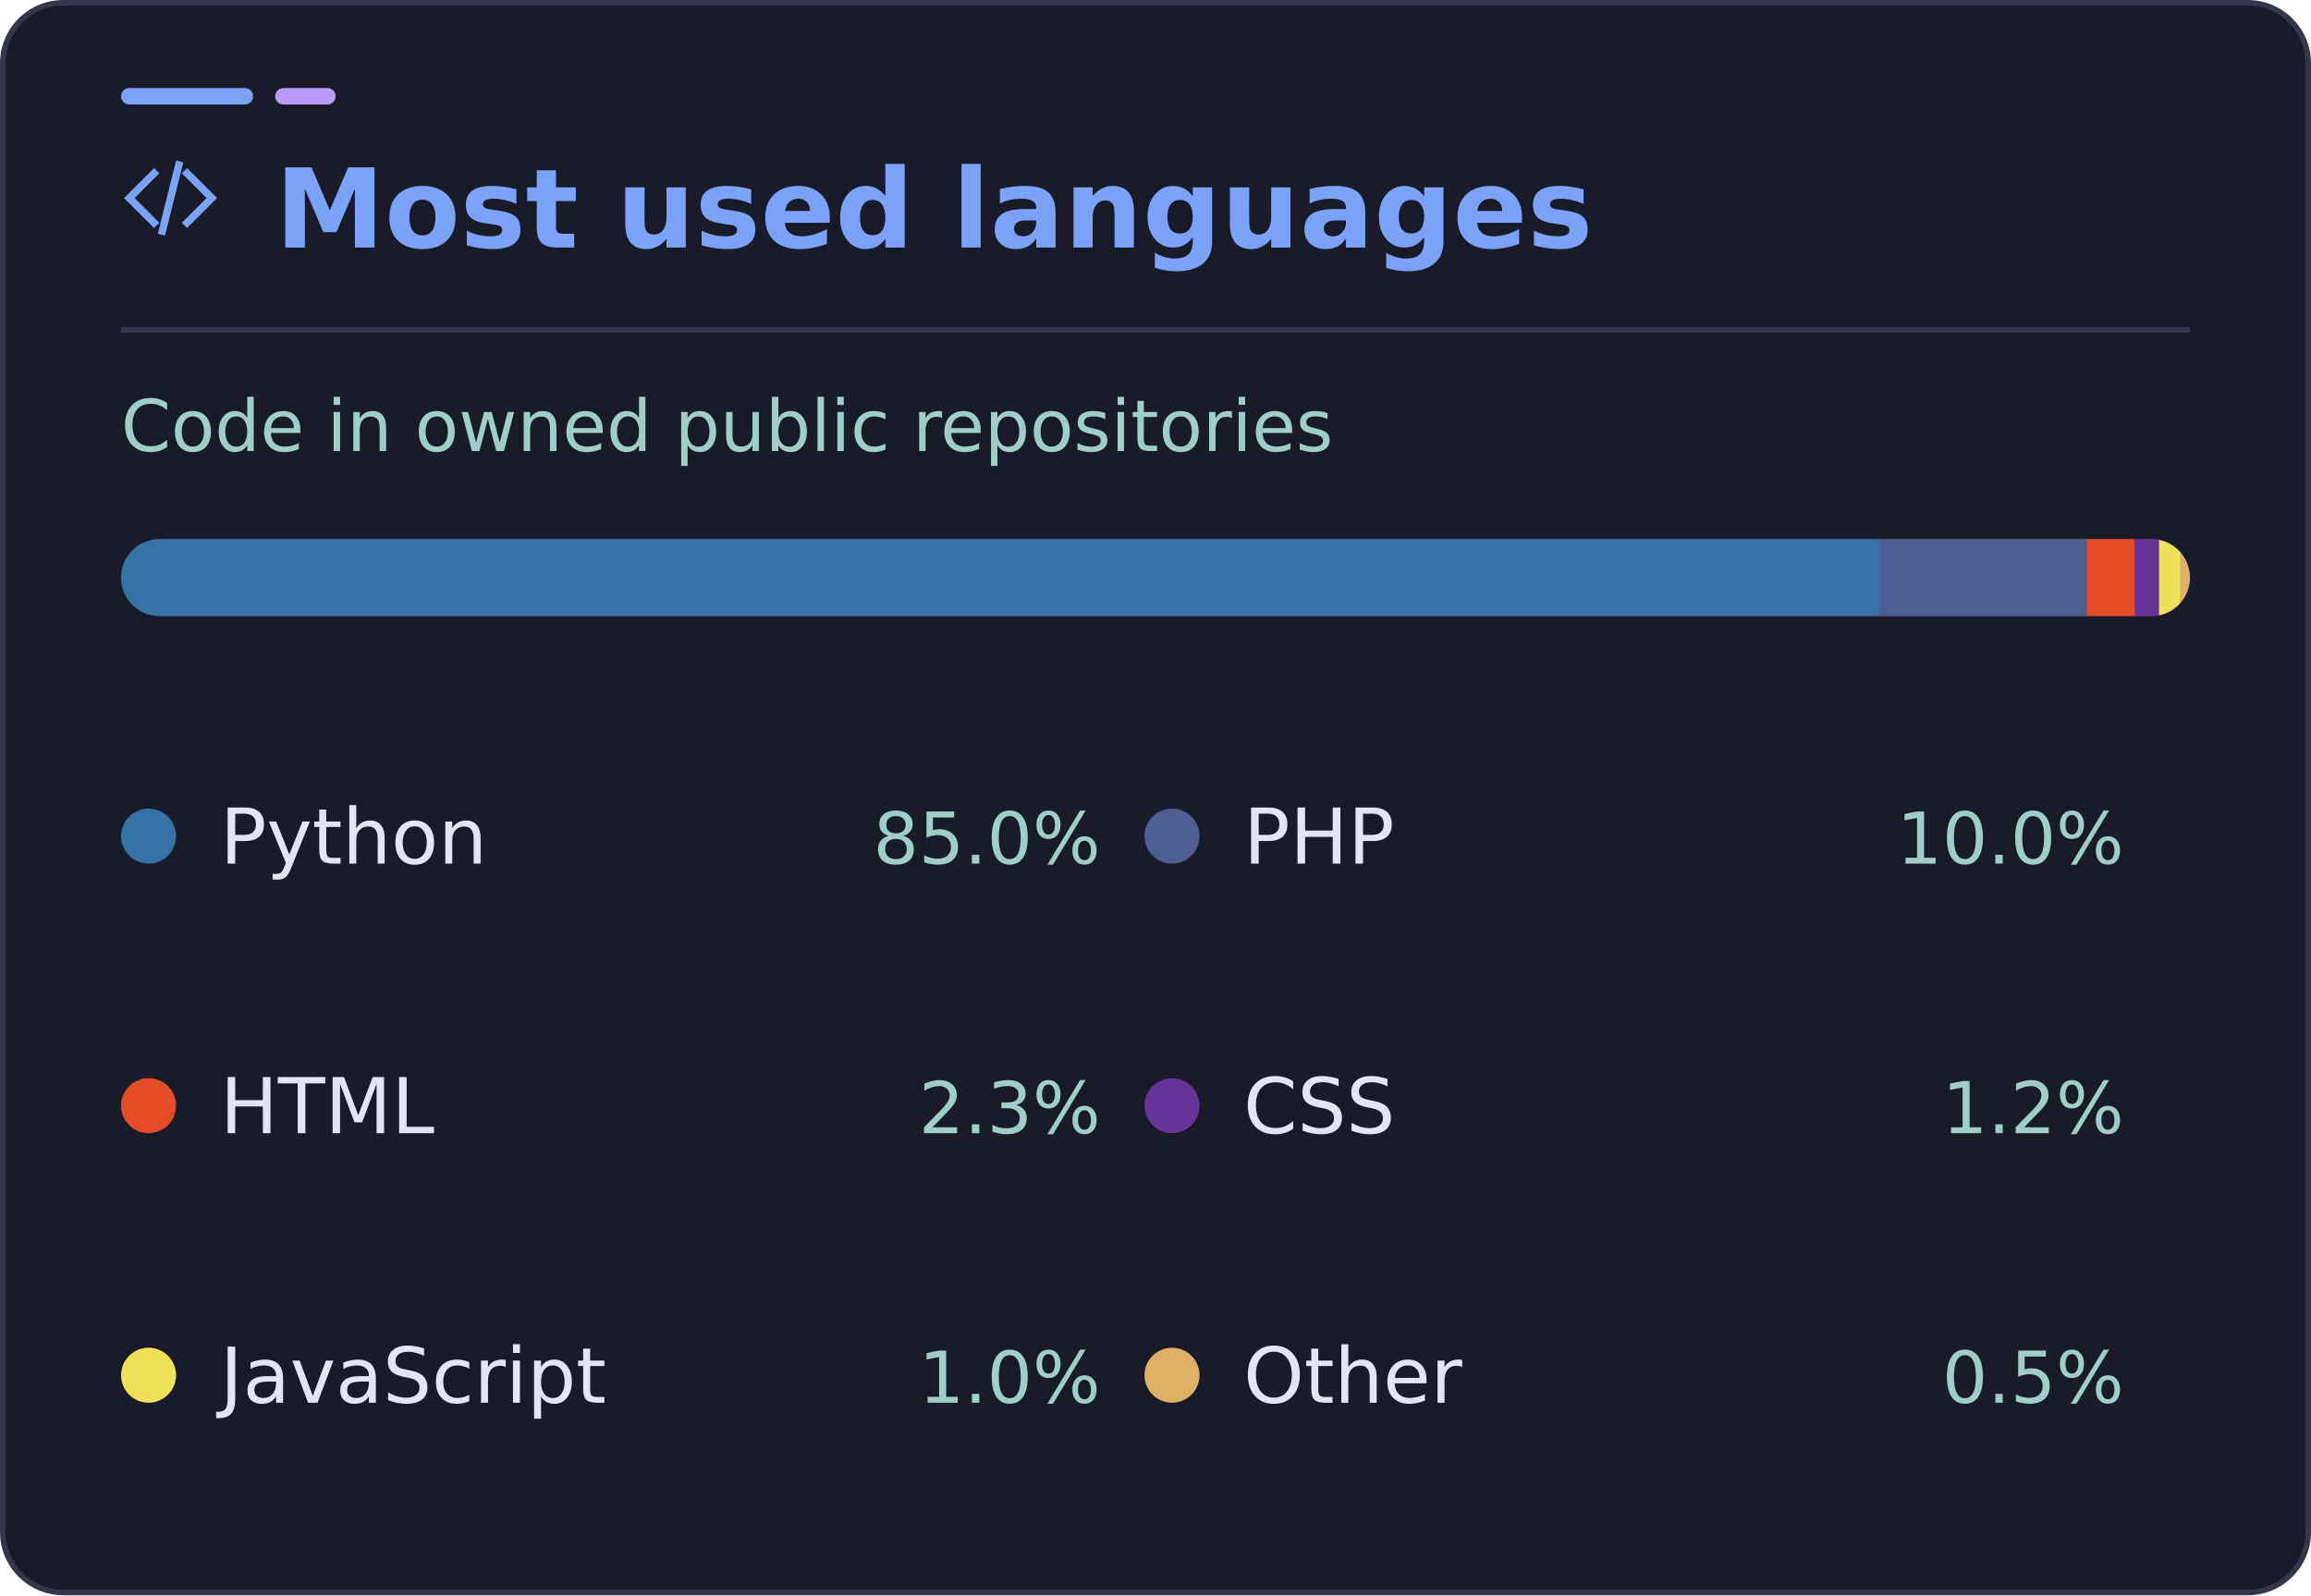
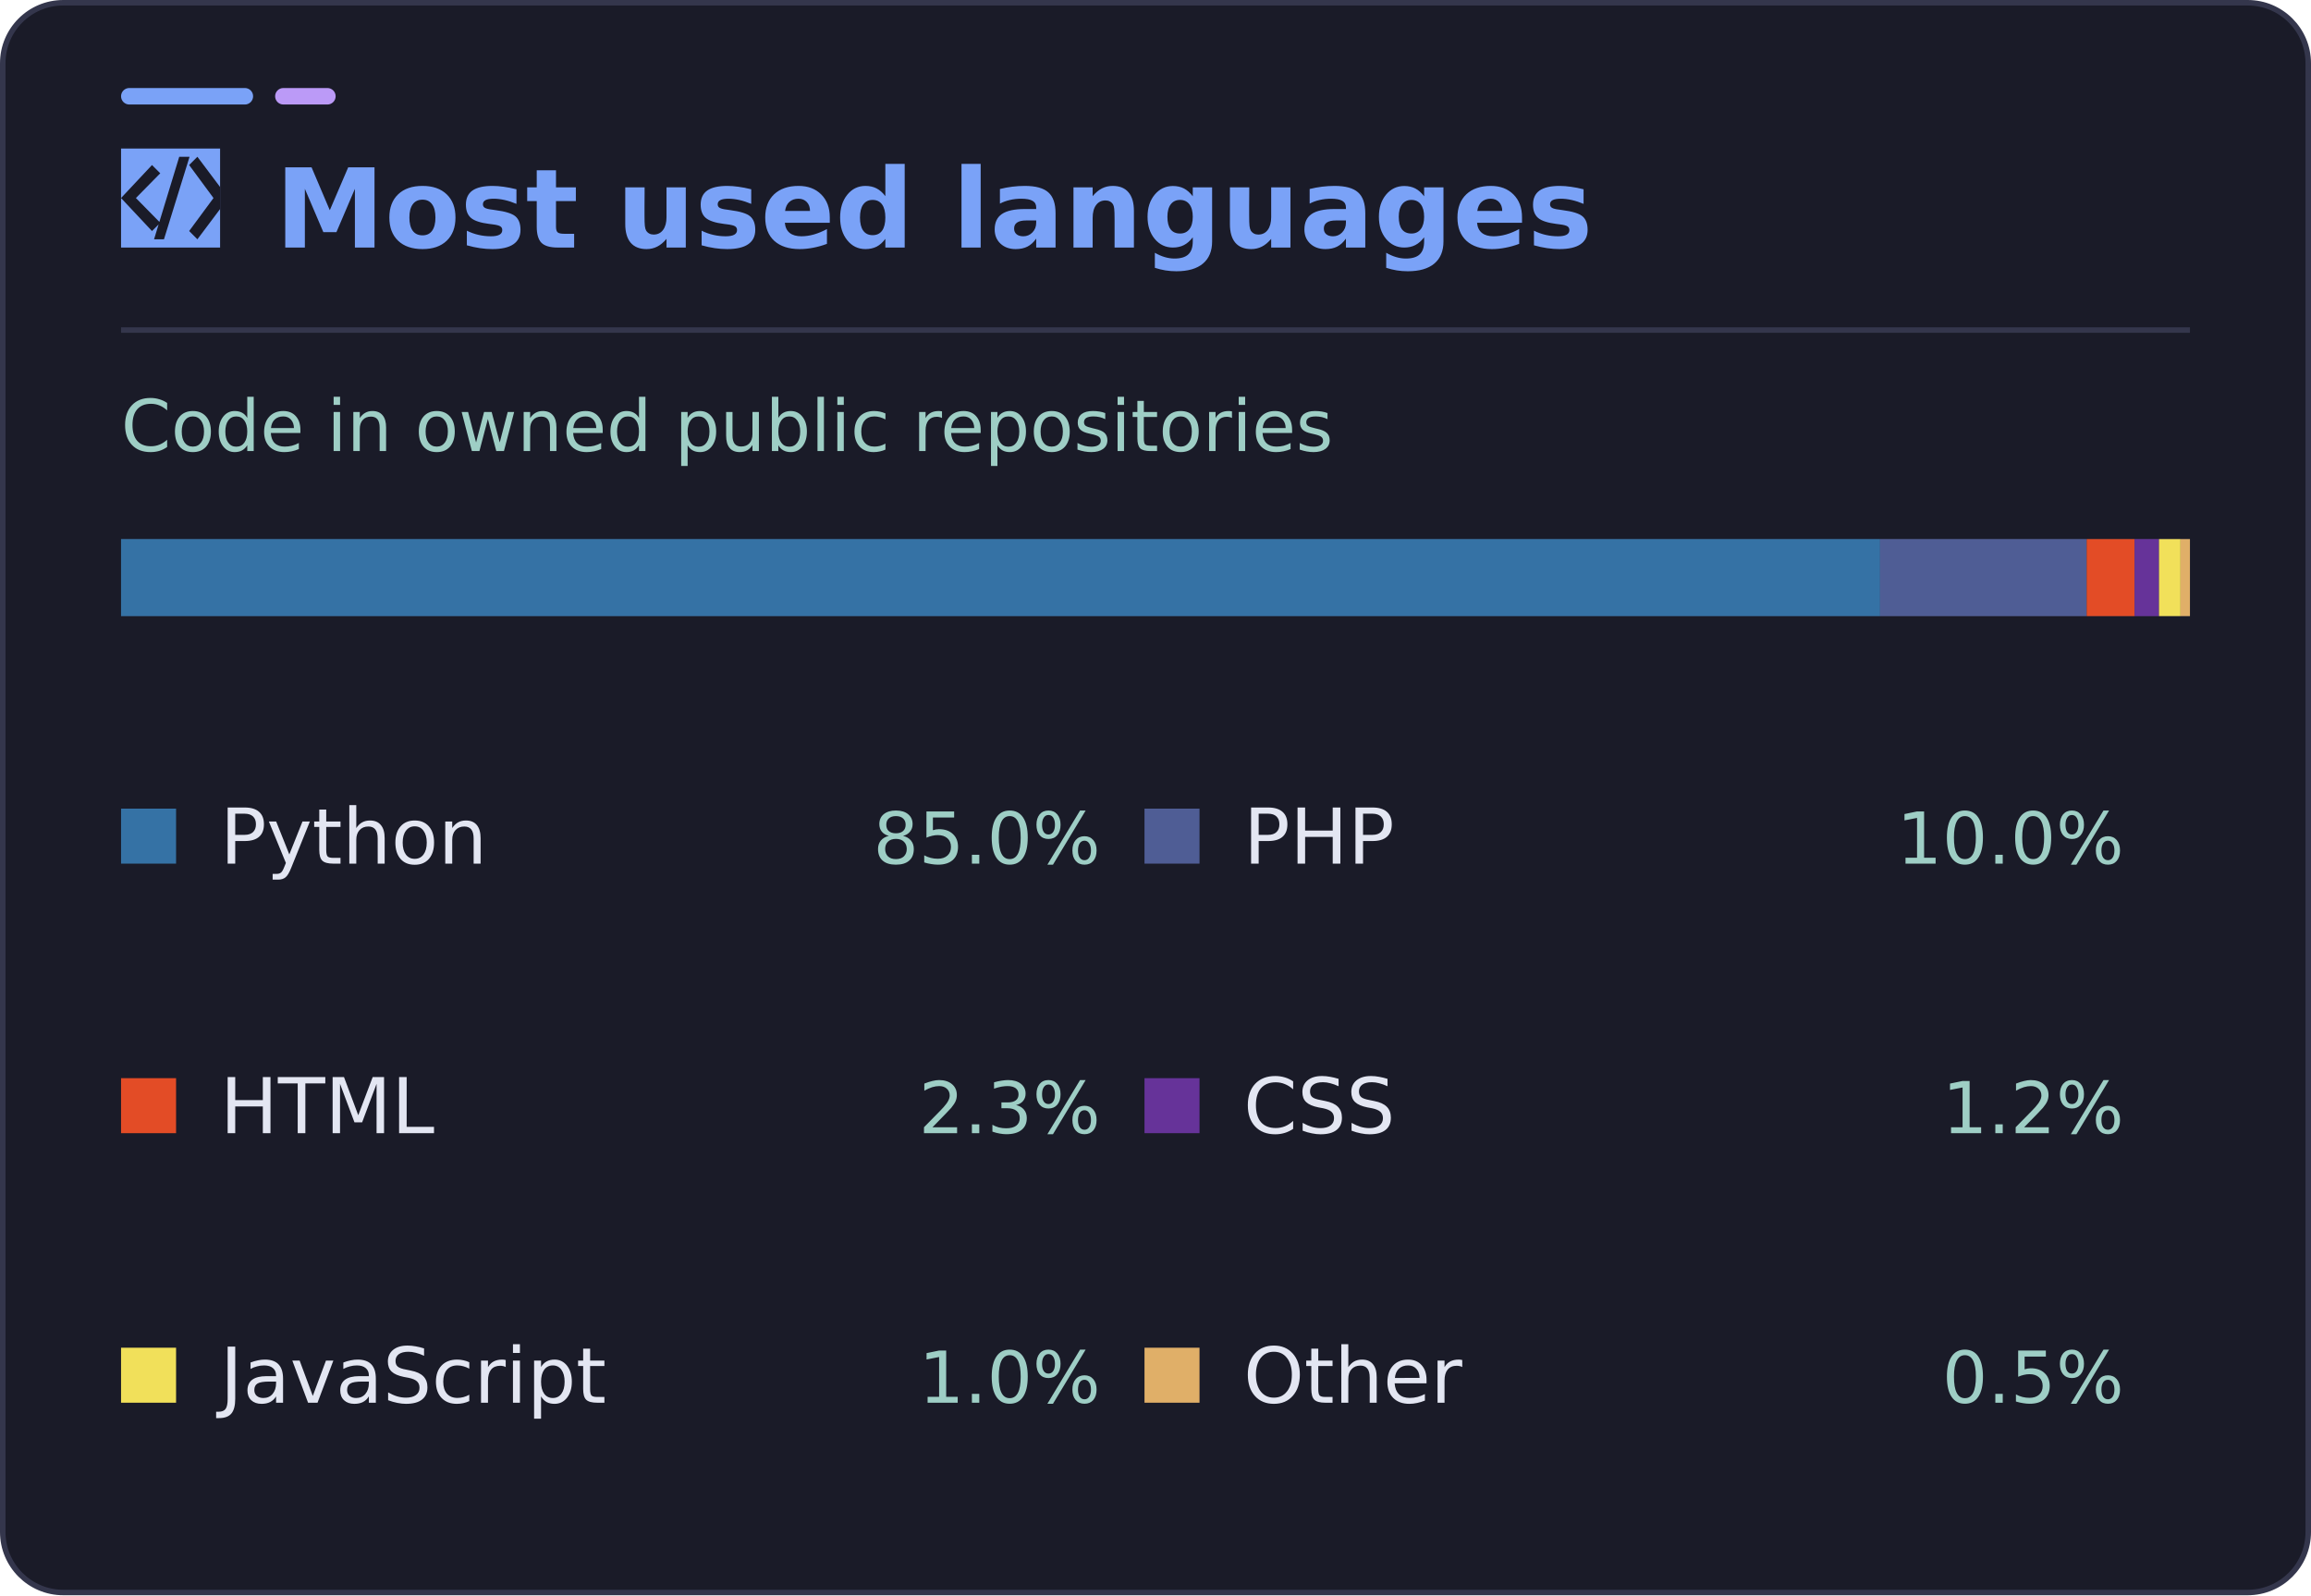
<svg xmlns="http://www.w3.org/2000/svg" width="420" height="290" viewBox="0 0 420 290" role="img" aria-labelledby="title desc">
  <rect x="0.5" y="0.5" width="419" height="289" rx="11" fill="#1a1b28" stroke="#34364c" />
  <rect x="22" y="16" width="24" height="3" rx="1.5" fill="#7aa2f7" />
  <rect x="50" y="16" width="11" height="3" rx="1.5" fill="#bb9af7" />
  <path d="M22 60H398" stroke="#34364c" />
  <g font-family="DejaVu Sans, Segoe UI, Arial, sans-serif">
-     <svg x="22" y="27" width="18" height="18" viewBox="0 0 24 24" fill="none" stroke="#7aa2f7" stroke-width="1.8" stroke-linecap="square" stroke-linejoin="miter" aria-hidden="true">
-       <path d="m8 6-6 6 6 6m8-12 6 6-6 6m-2-14-4 16" />
+     <svg x="22" y="27" width="18" height="18" viewBox="0 0 24 24" aria-hidden="true">
+       <rect width="24" height="24" fill="#7aa2f7" />
+       <g fill="#1a1b28">
+         <path d="m7.5 4 2 2-5.9 6 5.9 6-2 2L0 12zm9 0 2-2 7.5 10-7.5 10-2-2 5.9-8zm-2.4-2h2.5l-6.2 20H8z" />
+       </g>
    </svg>
    <text x="50" y="45" fill="#7aa2f7" font-size="20" font-weight="700">Most used languages</text>
    <text x="22" y="82" fill="#9ecec5" font-size="13">Code in owned public repositories</text>
    <defs>
      <clipPath id="bar">
-         <rect x="22" y="98" width="376" height="14" rx="7" />
+         <rect x="22" y="98" width="376" height="14" />
      </clipPath>
    </defs>
-     <rect x="22" y="98" width="376" height="14" rx="7" fill="#34364c" />
+     <rect x="22" y="98" width="376" height="14" fill="#34364c" />
    <g clip-path="url(#bar)">
      <rect x="22.00" y="98" width="319.69" height="14" fill="#3572A5" />
      <rect x="341.69" y="98" width="37.54" height="14" fill="#4F5D95" />
      <rect x="379.24" y="98" width="8.69" height="14" fill="#e34c26" />
      <rect x="387.93" y="98" width="4.45" height="14" fill="#663399" />
      <rect x="392.38" y="98" width="3.91" height="14" fill="#f1e05a" />
      <rect x="396.29" y="98" width="1.71" height="14" fill="#e0af68" />
    </g>
-     <circle cx="27" cy="152" r="5" fill="#3572A5" />
+     <rect x="22" y="147" width="10" height="10" fill="#3572A5" />
    <text x="40" y="157" fill="#e3e6f2" font-size="14">Python</text>
    <text x="200" y="157" text-anchor="end" fill="#9ecec5" font-size="13">85.0%</text>
-     <circle cx="213" cy="152" r="5" fill="#4F5D95" />
+     <rect x="208" y="147" width="10" height="10" fill="#4F5D95" />
    <text x="226" y="157" fill="#e3e6f2" font-size="14">PHP</text>
    <text x="386" y="157" text-anchor="end" fill="#9ecec5" font-size="13">10.0%</text>
-     <circle cx="27" cy="201" r="5" fill="#e34c26" />
+     <rect x="22" y="196" width="10" height="10" fill="#e34c26" />
    <text x="40" y="206" fill="#e3e6f2" font-size="14">HTML</text>
    <text x="200" y="206" text-anchor="end" fill="#9ecec5" font-size="13">2.3%</text>
-     <circle cx="213" cy="201" r="5" fill="#663399" />
+     <rect x="208" y="196" width="10" height="10" fill="#663399" />
    <text x="226" y="206" fill="#e3e6f2" font-size="14">CSS</text>
    <text x="386" y="206" text-anchor="end" fill="#9ecec5" font-size="13">1.2%</text>
-     <circle cx="27" cy="250" r="5" fill="#f1e05a" />
+     <rect x="22" y="245" width="10" height="10" fill="#f1e05a" />
    <text x="40" y="255" fill="#e3e6f2" font-size="14">JavaScript</text>
    <text x="200" y="255" text-anchor="end" fill="#9ecec5" font-size="13">1.0%</text>
-     <circle cx="213" cy="250" r="5" fill="#e0af68" />
+     <rect x="208" y="245" width="10" height="10" fill="#e0af68" />
    <text x="226" y="255" fill="#e3e6f2" font-size="14">Other</text>
    <text x="386" y="255" text-anchor="end" fill="#9ecec5" font-size="13">0.5%</text>
  </g>
</svg>
